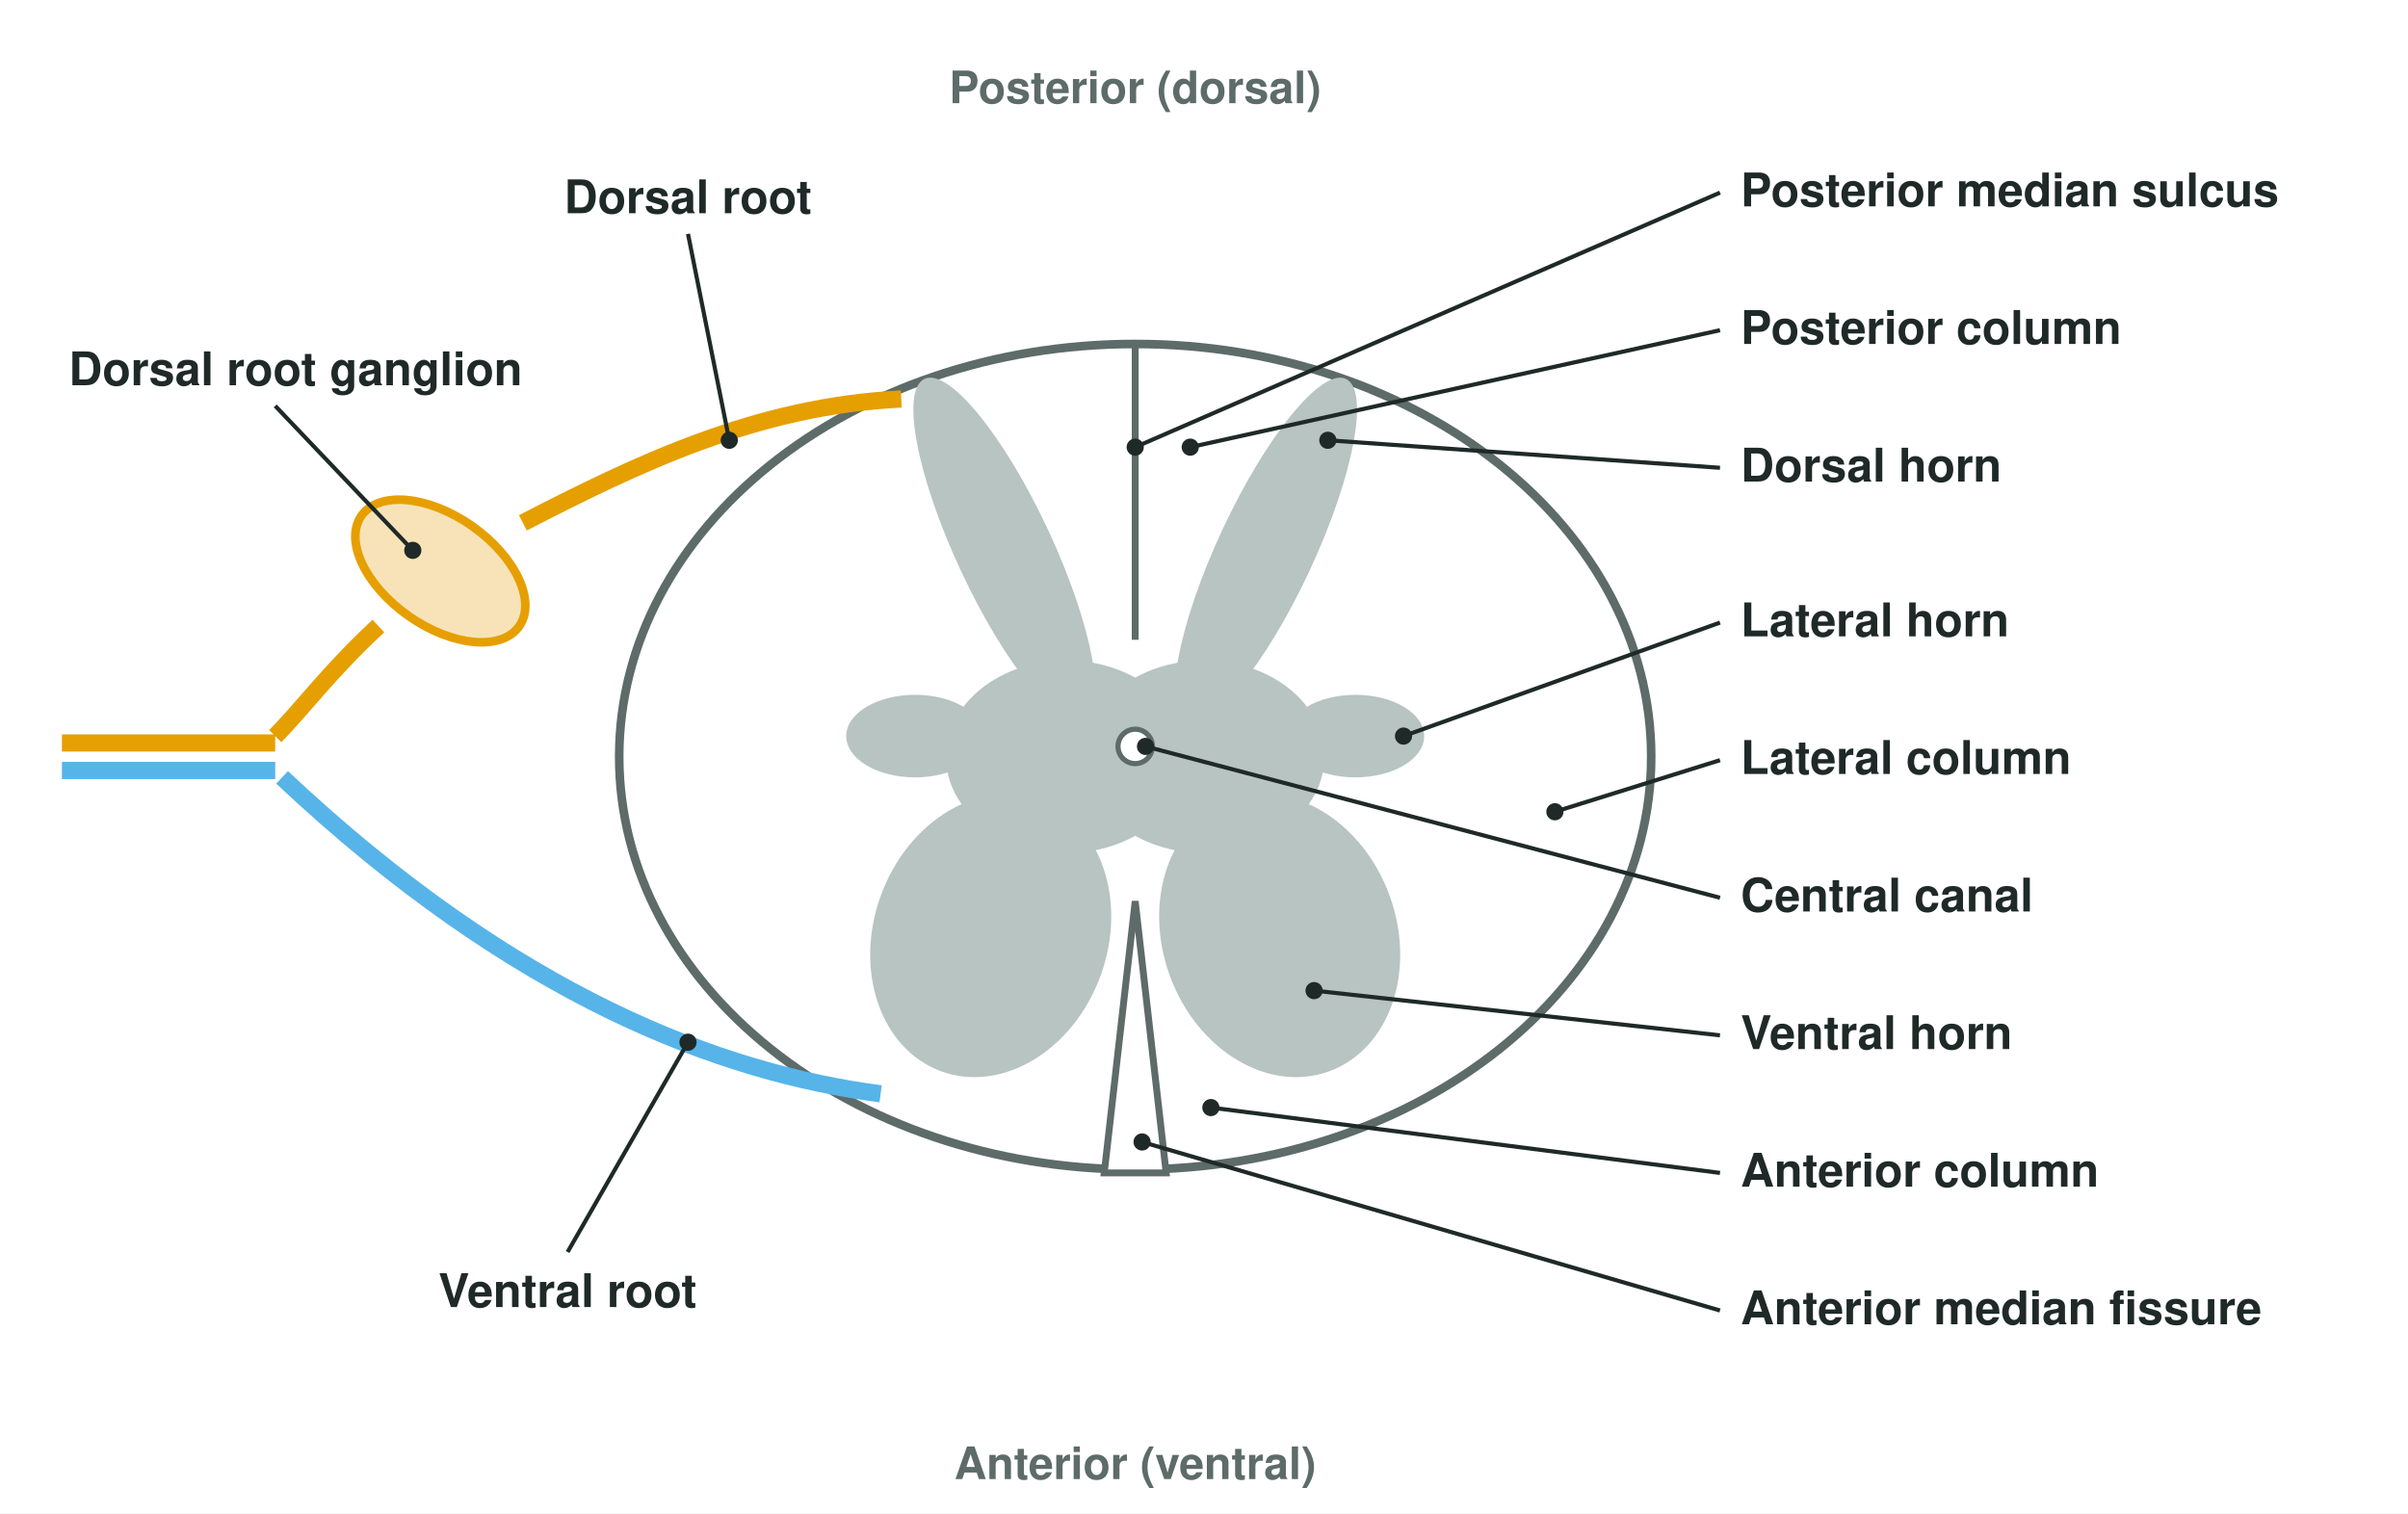
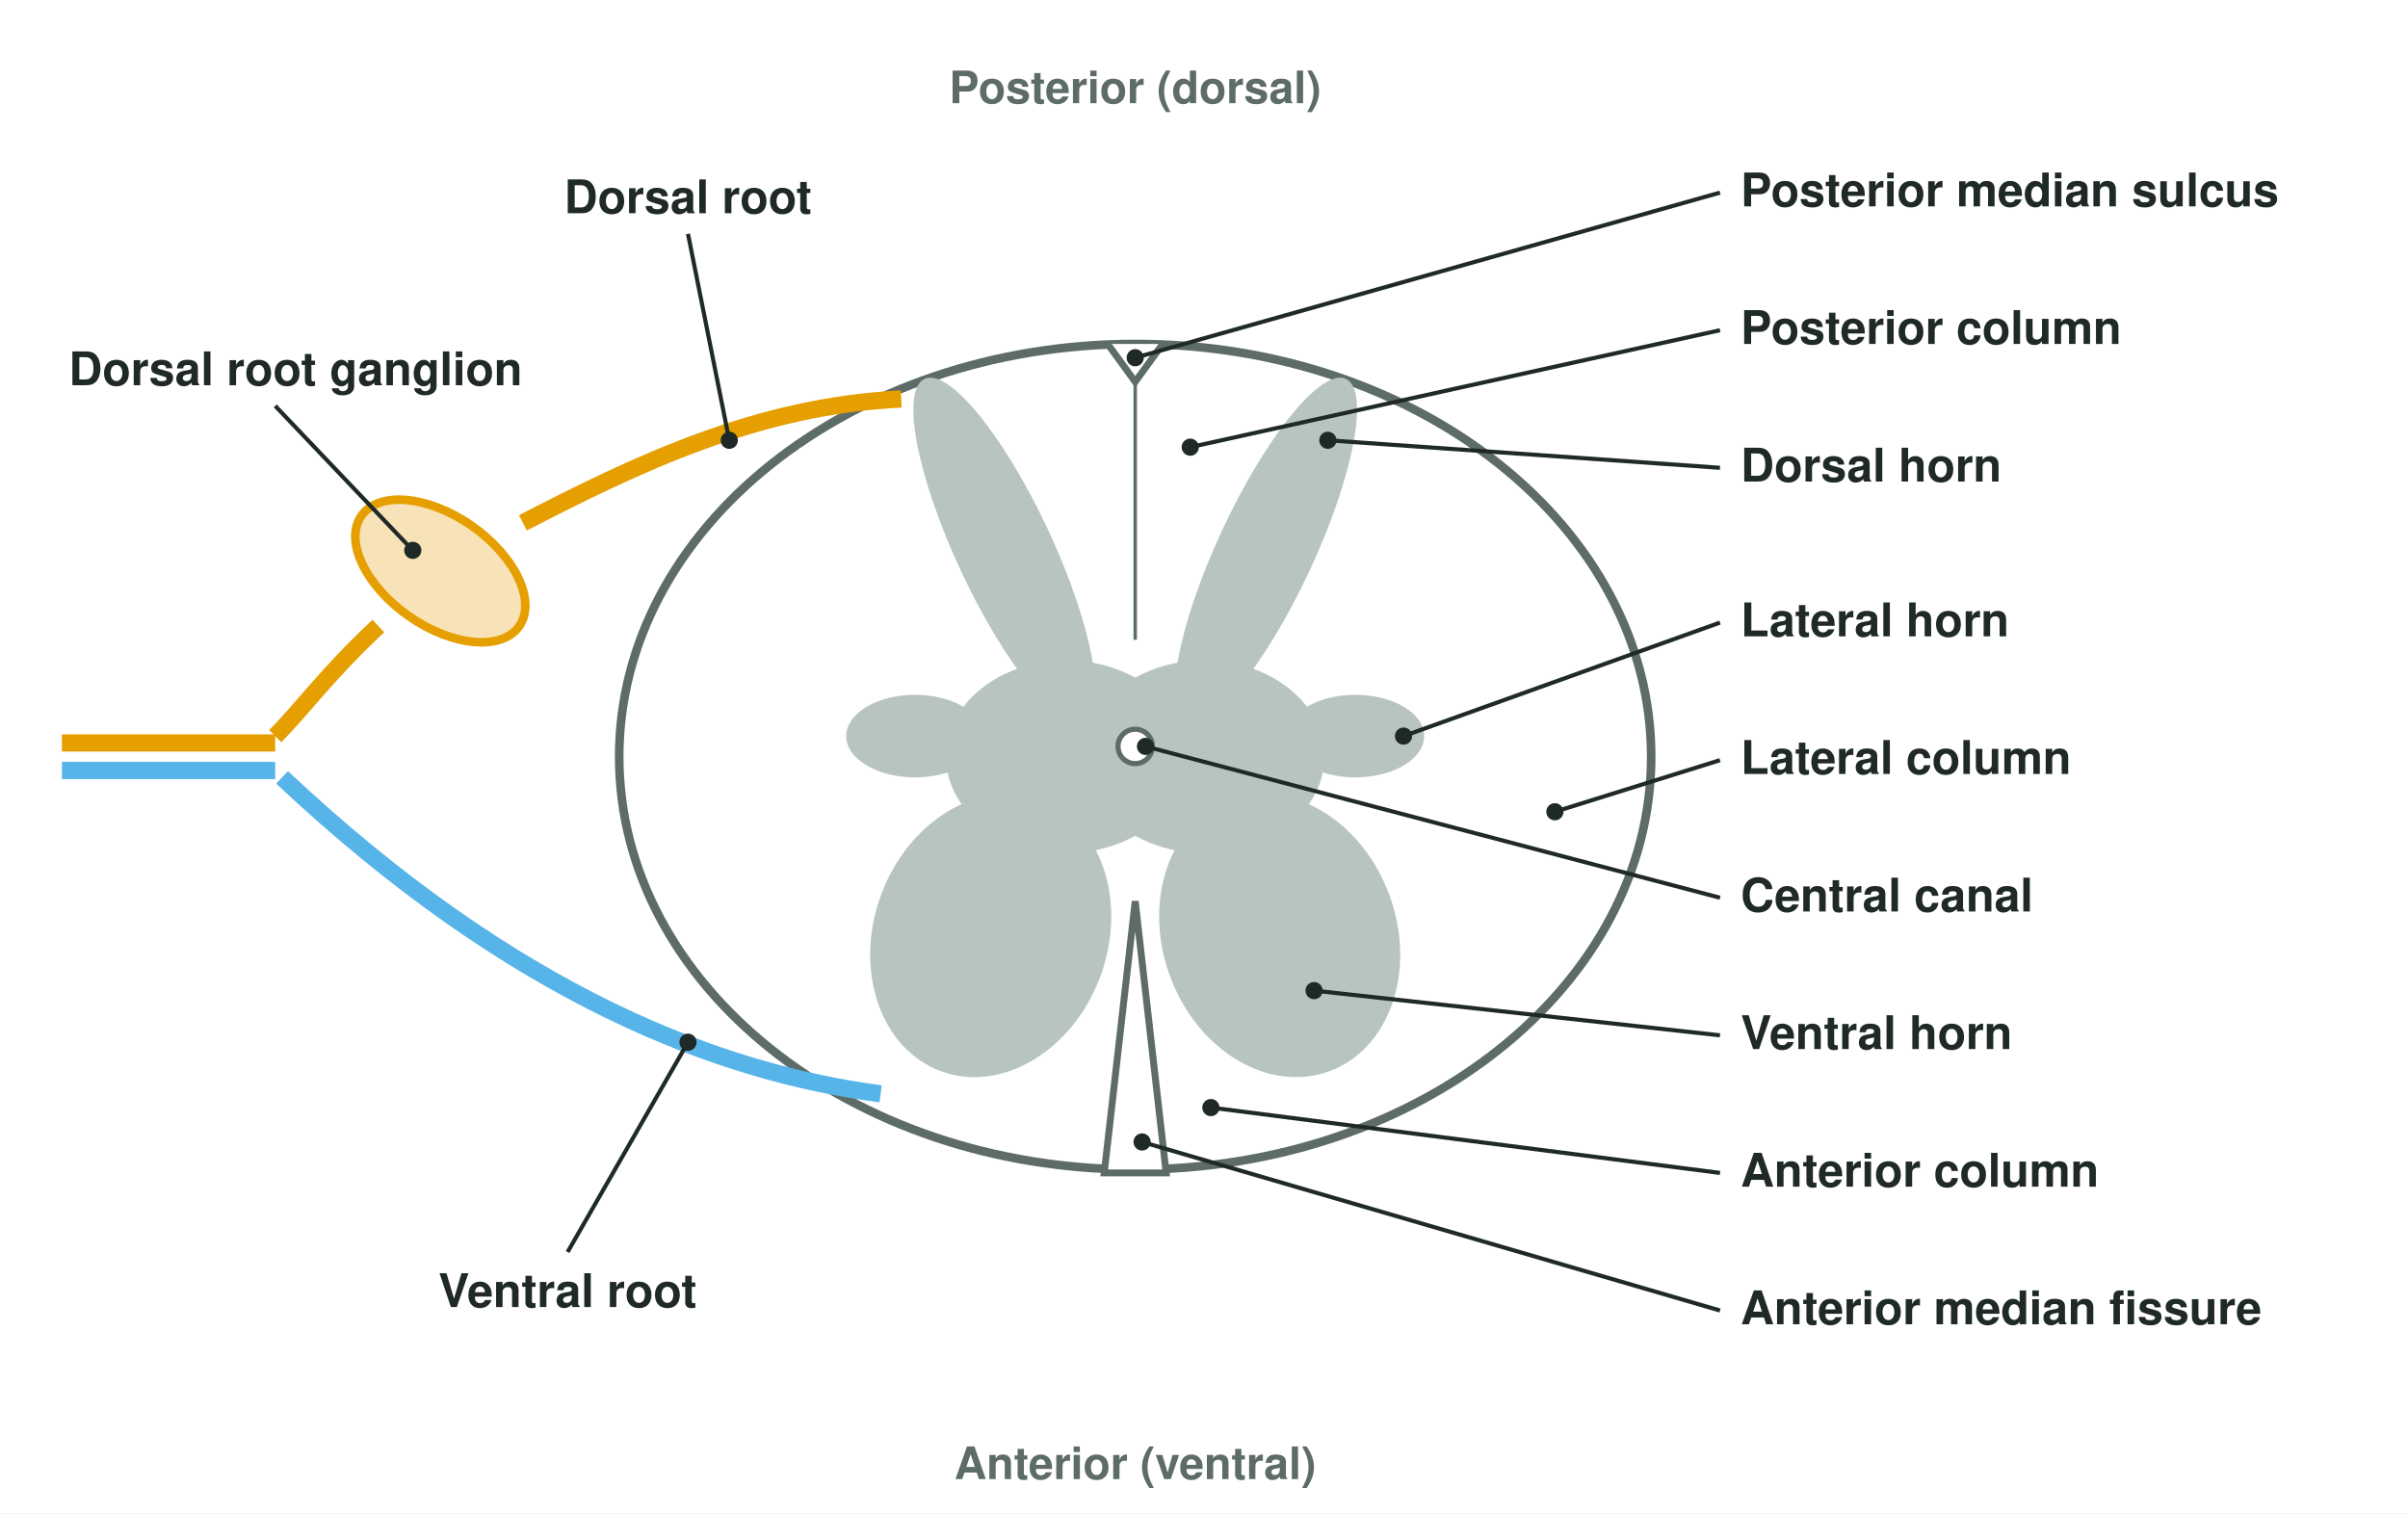
<svg xmlns="http://www.w3.org/2000/svg" viewBox="0 0 700 440" width="700" height="440" role="img" aria-label="A cross section of the spinal cord with the back (dorsal) side at the top. A butterfly-shaped core of gray matter surrounds a tiny central canal. Its two narrow dorsal horns reach toward the back, two broad ventral horns reach toward the front, and small lateral horns stick out at the sides. The white matter around it is divided on each side into posterior, lateral and anterior columns, with a shallow posterior median sulcus at the back and a deep anterior median fissure at the front. On the left, an orange dorsal root with a swollen dorsal root ganglion enters the back of the cord, and a blue ventral root leaves the front; the two join into one nerve.">
  <g font-family="Helvetica, Arial, sans-serif" fill="#1F2A28">
    <rect x="0" y="0" width="700" height="440" fill="#FFFFFF" />
    <ellipse cx="330" cy="220" rx="150" ry="120" fill="#FFFFFF" stroke="#5D6B69" stroke-width="2.5" />
    <g fill="#B7C4C1">
      <ellipse cx="368" cy="160" rx="14" ry="55" transform="rotate(25 368 160)" />
      <ellipse cx="372" cy="272" rx="34" ry="42" transform="rotate(-20 372 272)" />
      <ellipse cx="394" cy="214" rx="20" ry="12" />
      <ellipse cx="350" cy="220" rx="35" ry="28" />
      <ellipse cx="292" cy="160" rx="14" ry="55" transform="rotate(-25 292 160)" />
      <ellipse cx="288" cy="272" rx="34" ry="42" transform="rotate(20 288 272)" />
      <ellipse cx="266" cy="214" rx="20" ry="12" />
      <ellipse cx="310" cy="220" rx="35" ry="28" />
      <rect x="300" y="205" width="60" height="25" />
    </g>
    <circle cx="330" cy="217" r="5" fill="#FFFFFF" stroke="#5D6B69" stroke-width="1.5" />
-     <line x1="330" y1="100" x2="330" y2="186" stroke="#5D6B69" stroke-width="2" />
+     <line x1="330" y1="110" x2="330" y2="186" stroke="#5D6B69" stroke-width="1" />
+     <path d="M322 100 L330 111 L338 100" fill="#FFFFFF" stroke="#5D6B69" stroke-width="2" />
    <path d="M321 341 L330 262 L339 341 Z" fill="#FFFFFF" stroke="#5D6B69" stroke-width="2" />
    <path d="M262 116 C 220 118 185 135 152 152" fill="none" stroke="#E69F00" stroke-width="5" />
    <ellipse cx="128" cy="166" rx="28" ry="16" transform="rotate(35 128 166)" fill="#F8E3B8" stroke="#E69F00" stroke-width="2.5" />
    <path d="M110 182 C 95 196 88 206 80 214" fill="none" stroke="#E69F00" stroke-width="5" />
    <path d="M256 318 C 210 312 150 290 82 226" fill="none" stroke="#56B4E9" stroke-width="5" />
    <line x1="80" y1="216" x2="18" y2="216" stroke="#E69F00" stroke-width="5" />
    <line x1="80" y1="224" x2="18" y2="224" stroke="#56B4E9" stroke-width="5" />
    <text x="330" y="30" font-size="13" font-weight="700" text-anchor="middle" fill="#5D6B69">Posterior (dorsal)</text>
    <text x="330" y="430" font-size="13" font-weight="700" text-anchor="middle" fill="#5D6B69">Anterior (ventral)</text>
-     <line x1="330" y1="130" x2="500" y2="56" stroke="#1F2A28" stroke-width="1.2" />
-     <circle cx="330" cy="130" r="2.5" fill="#1F2A28" />
+     <line x1="330" y1="104" x2="500" y2="56" stroke="#1F2A28" stroke-width="1.2" />
+     <circle cx="330" cy="104" r="2.5" fill="#1F2A28" />
    <text x="506" y="60" font-size="13.5" font-weight="700">Posterior median sulcus</text>
    <line x1="346" y1="130" x2="500" y2="96" stroke="#1F2A28" stroke-width="1.2" />
    <circle cx="346" cy="130" r="2.5" fill="#1F2A28" />
    <text x="506" y="100" font-size="13.5" font-weight="700">Posterior column</text>
    <line x1="386" y1="128" x2="500" y2="136" stroke="#1F2A28" stroke-width="1.2" />
    <circle cx="386" cy="128" r="2.5" fill="#1F2A28" />
    <text x="506" y="140" font-size="13.5" font-weight="700">Dorsal horn</text>
    <line x1="408" y1="214" x2="500" y2="181" stroke="#1F2A28" stroke-width="1.2" />
    <circle cx="408" cy="214" r="2.5" fill="#1F2A28" />
    <text x="506" y="185" font-size="13.5" font-weight="700">Lateral horn</text>
    <line x1="452" y1="236" x2="500" y2="221" stroke="#1F2A28" stroke-width="1.2" />
    <circle cx="452" cy="236" r="2.5" fill="#1F2A28" />
    <text x="506" y="225" font-size="13.5" font-weight="700">Lateral column</text>
    <line x1="333" y1="217" x2="500" y2="261" stroke="#1F2A28" stroke-width="1.2" />
    <circle cx="333" cy="217" r="2.5" fill="#1F2A28" />
    <text x="506" y="265" font-size="13.5" font-weight="700">Central canal</text>
    <line x1="382" y1="288" x2="500" y2="301" stroke="#1F2A28" stroke-width="1.2" />
    <circle cx="382" cy="288" r="2.5" fill="#1F2A28" />
    <text x="506" y="305" font-size="13.5" font-weight="700">Ventral horn</text>
    <line x1="352" y1="322" x2="500" y2="341" stroke="#1F2A28" stroke-width="1.2" />
    <circle cx="352" cy="322" r="2.5" fill="#1F2A28" />
    <text x="506" y="345" font-size="13.5" font-weight="700">Anterior column</text>
    <line x1="332" y1="332" x2="500" y2="381" stroke="#1F2A28" stroke-width="1.2" />
    <circle cx="332" cy="332" r="2.5" fill="#1F2A28" />
    <text x="506" y="385" font-size="13.5" font-weight="700">Anterior median fissure</text>
    <line x1="212" y1="128" x2="200" y2="68" stroke="#1F2A28" stroke-width="1.2" />
    <circle cx="212" cy="128" r="2.5" fill="#1F2A28" />
    <text x="200" y="62" font-size="13.5" font-weight="700" text-anchor="middle">Dorsal root</text>
    <line x1="120" y1="160" x2="80" y2="118" stroke="#1F2A28" stroke-width="1.2" />
    <circle cx="120" cy="160" r="2.5" fill="#1F2A28" />
    <text x="20" y="112" font-size="13.5" font-weight="700" text-anchor="start">Dorsal root ganglion</text>
    <line x1="200" y1="303" x2="165" y2="364" stroke="#1F2A28" stroke-width="1.2" />
    <circle cx="200" cy="303" r="2.5" fill="#1F2A28" />
    <text x="165" y="380" font-size="13.5" font-weight="700" text-anchor="middle">Ventral root</text>
  </g>
</svg>
